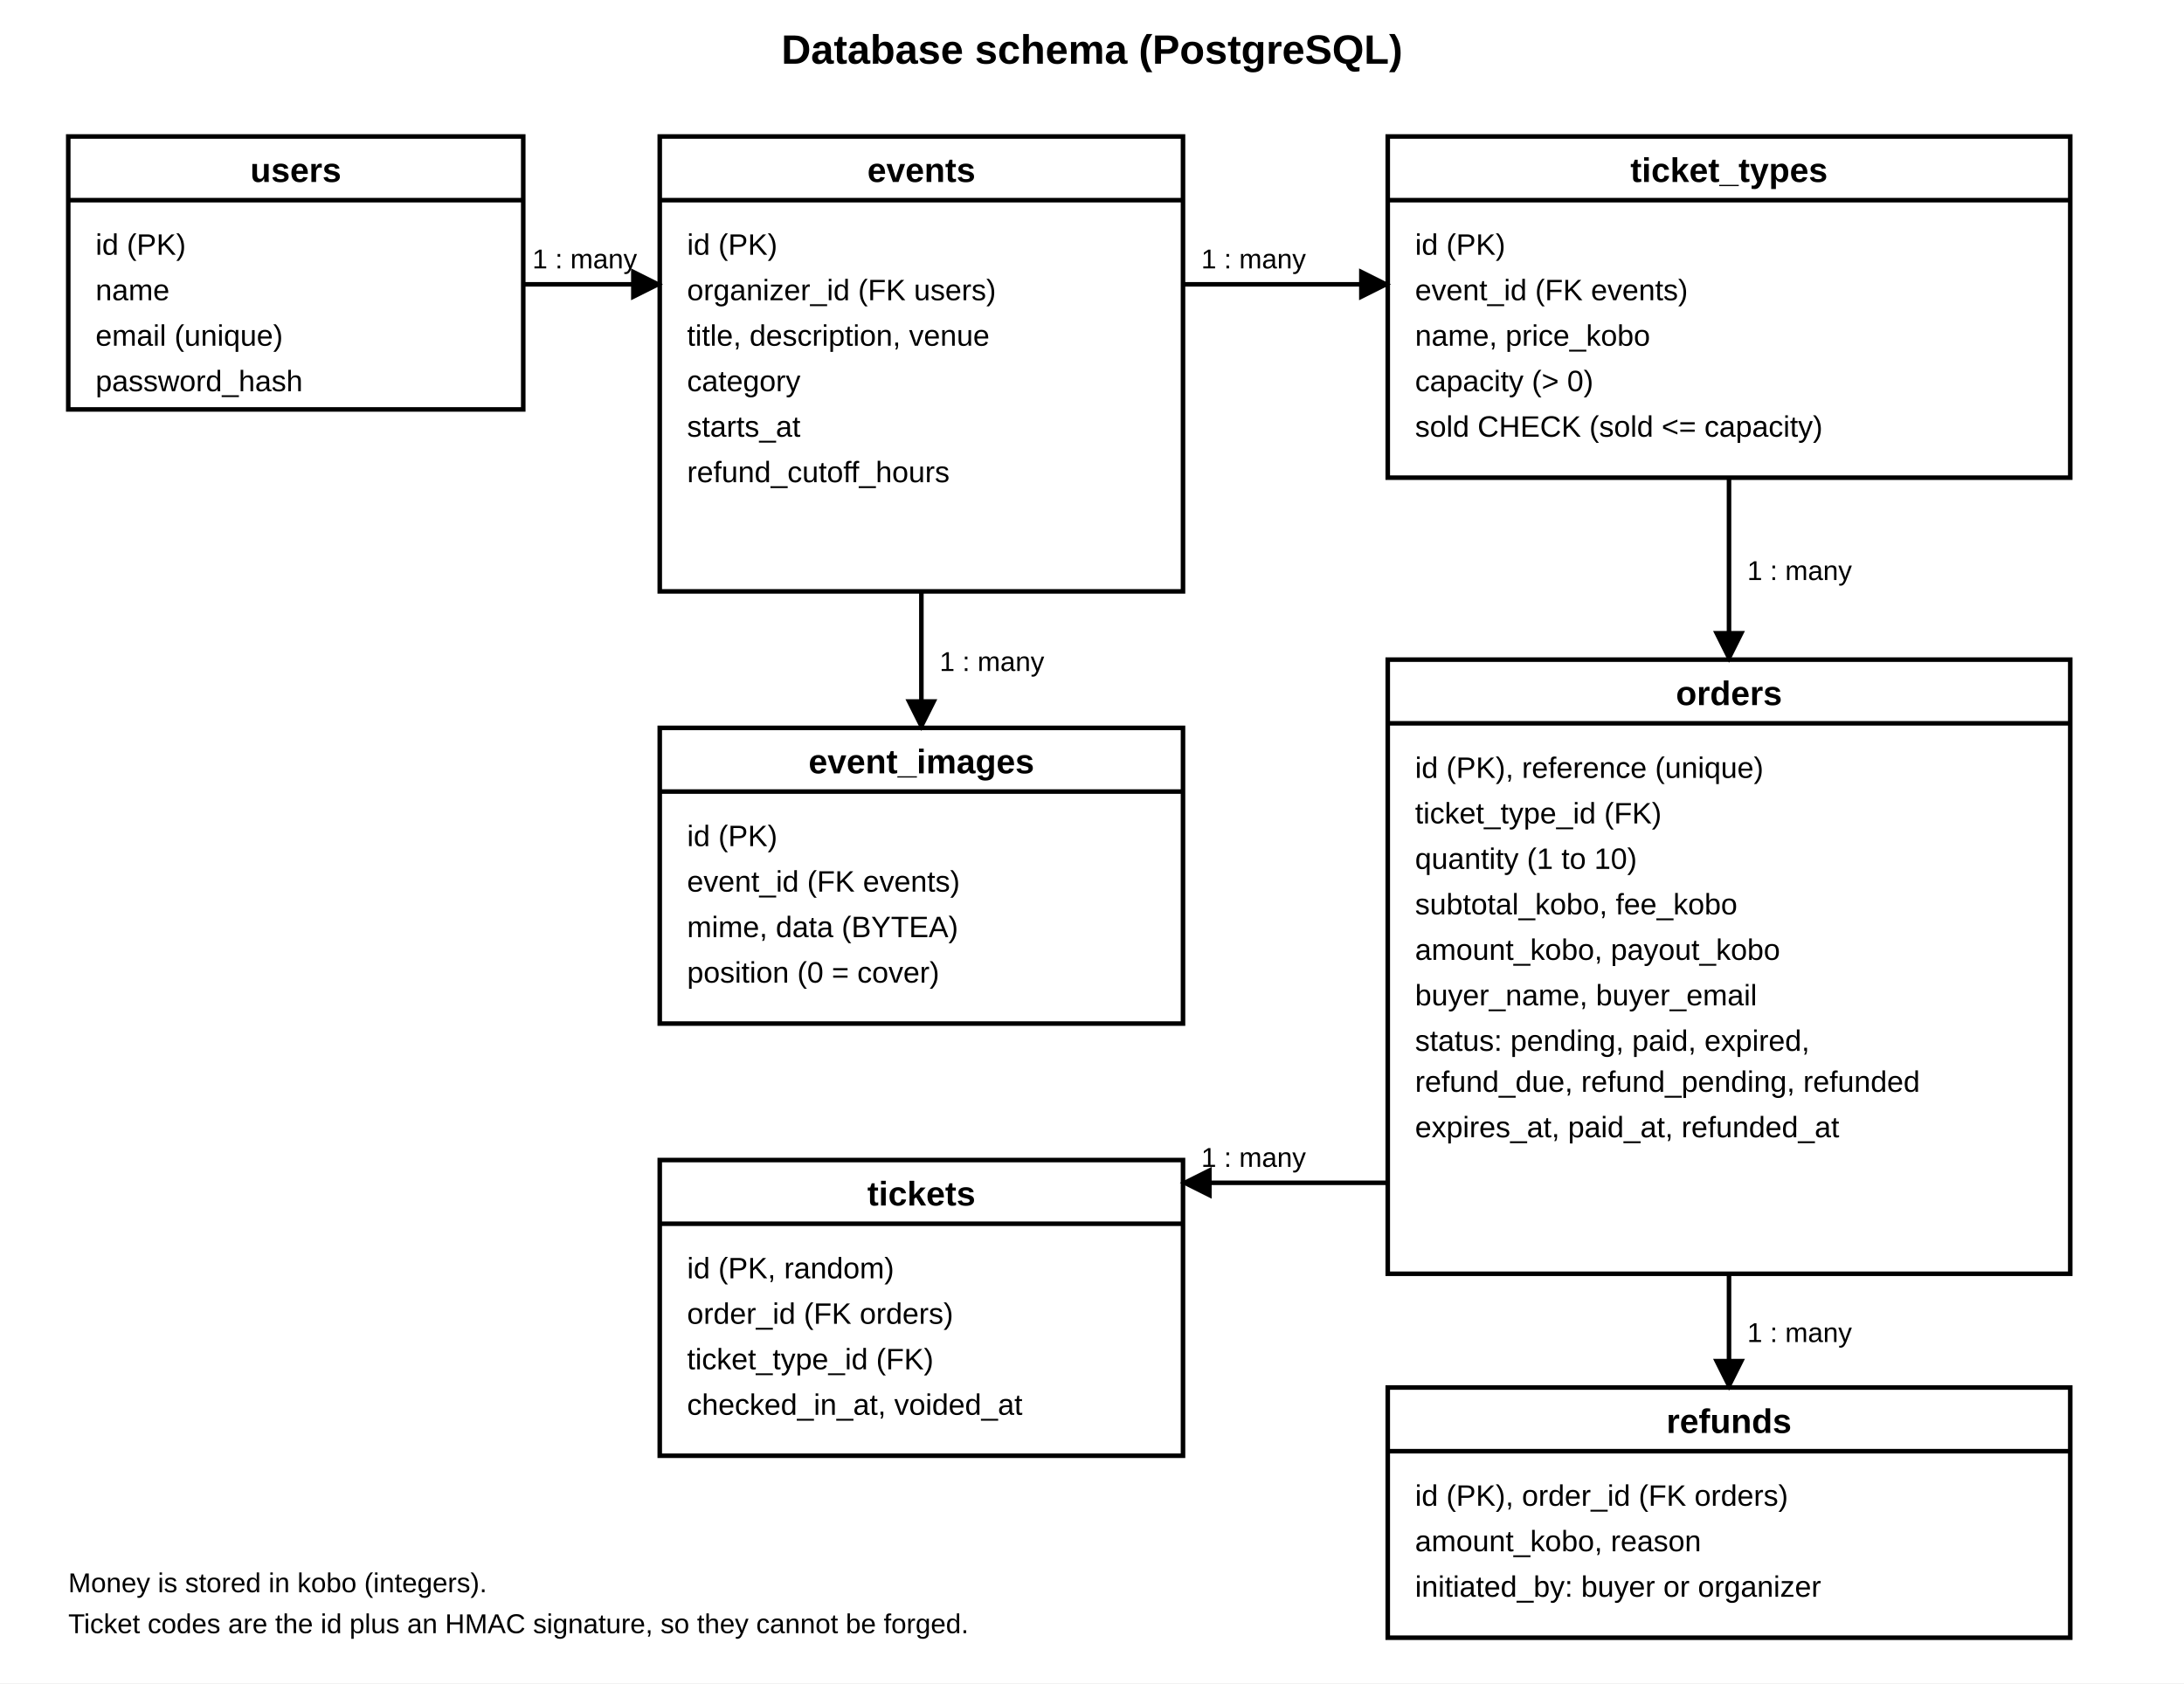
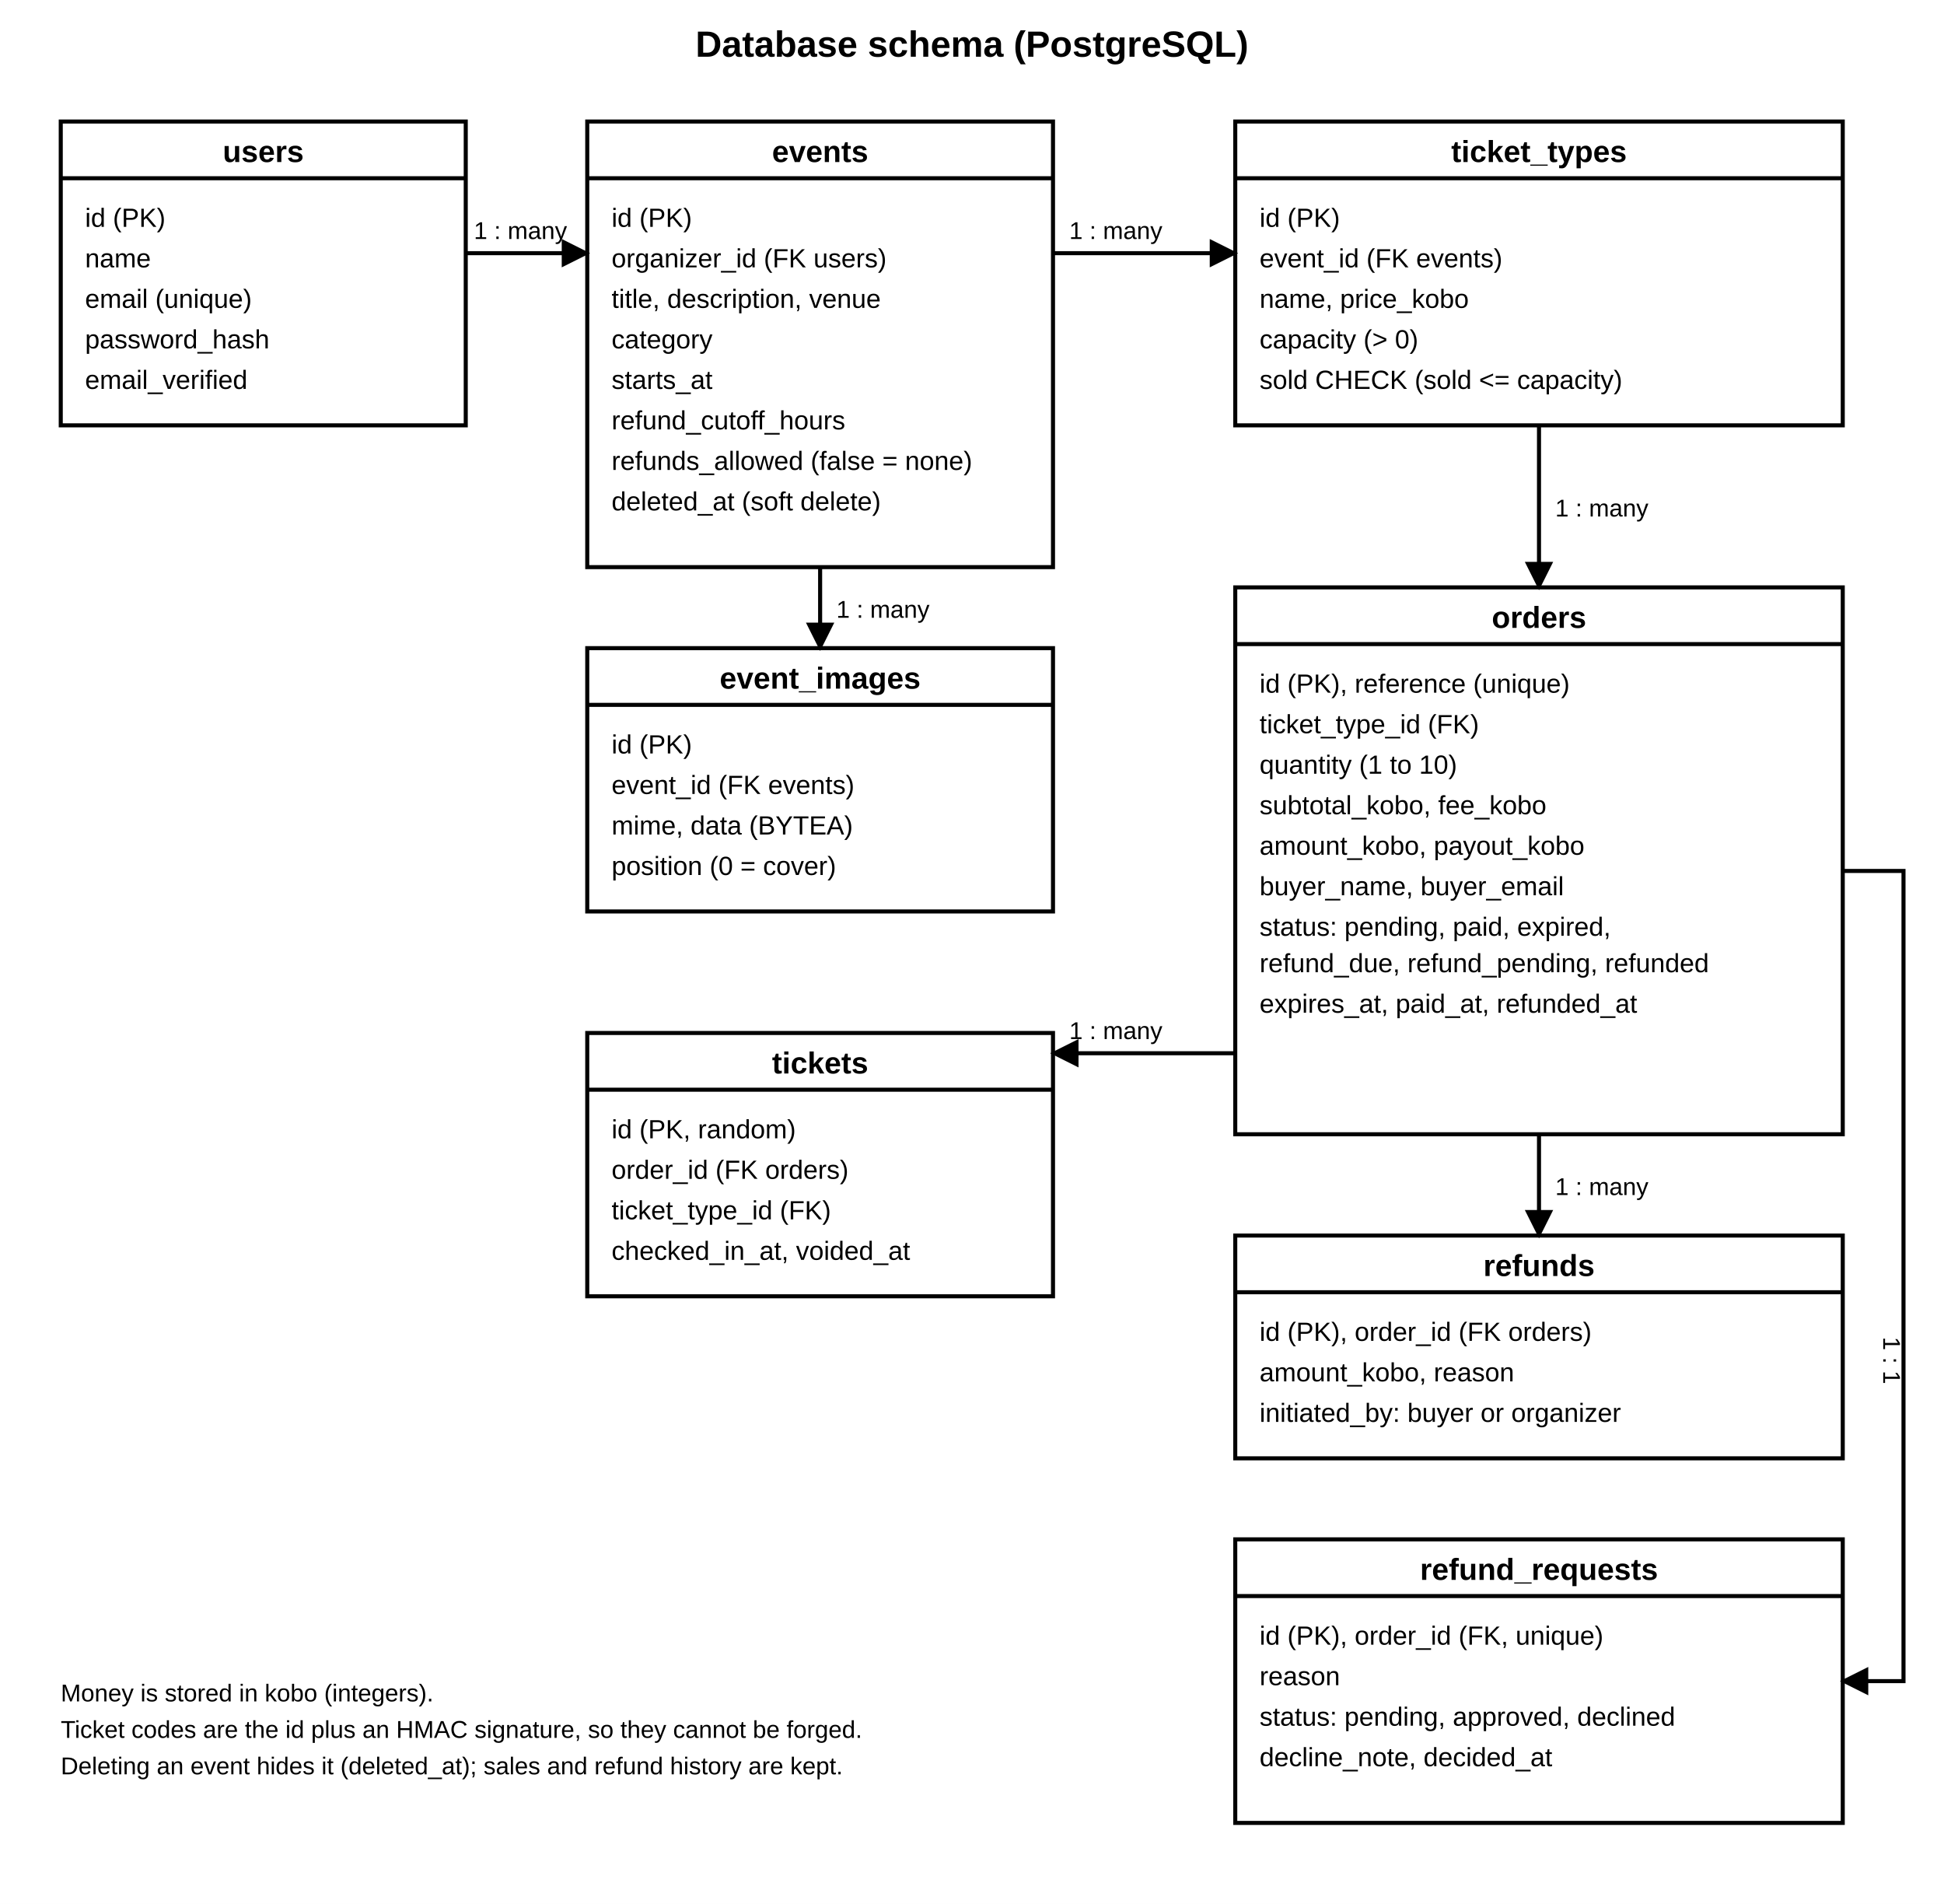
- <svg xmlns="http://www.w3.org/2000/svg" viewBox="0 0 960 740" font-family="Arial, Helvetica, sans-serif" font-size="13">
+ <svg xmlns="http://www.w3.org/2000/svg" viewBox="0 0 960 940" font-family="Arial, Helvetica, sans-serif" font-size="13">
  <defs>
    <marker id="a" viewBox="0 0 10 10" refX="9" refY="5" markerWidth="7" markerHeight="7" orient="auto-start-reverse">
      <path d="M0,0 L10,5 L0,10 z" fill="#000" />
    </marker>
  </defs>
-   <rect width="960" height="740" fill="#fff" />
+   <rect width="960" height="940" fill="#fff" />
  <text x="480" y="28" text-anchor="middle" font-size="18" font-weight="bold" fill="#000">Database schema (PostgreSQL)</text>
  <g fill="#fff" stroke="#000" stroke-width="2">
-     <rect x="30" y="60" width="200" height="120" />
-     <rect x="290" y="60" width="230" height="200" />
+     <rect x="30" y="60" width="200" height="150" />
+     <rect x="290" y="60" width="230" height="220" />
    <rect x="610" y="60" width="300" height="150" />
    <rect x="290" y="320" width="230" height="130" />
    <rect x="610" y="290" width="300" height="270" />
    <rect x="290" y="510" width="230" height="130" />
    <rect x="610" y="610" width="300" height="110" />
+     <rect x="610" y="760" width="300" height="140" />
  </g>
  <g stroke="#000" stroke-width="2">
    <path d="M30,88 H230" />
    <path d="M290,88 H520" />
    <path d="M610,88 H910" />
    <path d="M290,348 H520" />
    <path d="M610,318 H910" />
    <path d="M290,538 H520" />
    <path d="M610,638 H910" />
+     <path d="M610,788 H910" />
  </g>
  <g fill="#000">
    <text x="130" y="80" text-anchor="middle" font-weight="bold" font-size="15">users</text>
    <text x="42" y="112">id (PK)</text>
    <text x="42" y="132">name</text>
    <text x="42" y="152">email (unique)</text>
    <text x="42" y="172">password_hash</text>
+     <text x="42" y="192">email_verified</text>
    <text x="405" y="80" text-anchor="middle" font-weight="bold" font-size="15">events</text>
    <text x="302" y="112">id (PK)</text>
    <text x="302" y="132">organizer_id (FK users)</text>
    <text x="302" y="152">title, description, venue</text>
    <text x="302" y="172">category</text>
    <text x="302" y="192">starts_at</text>
    <text x="302" y="212">refund_cutoff_hours</text>
+     <text x="302" y="232">refunds_allowed (false = none)</text>
+     <text x="302" y="252">deleted_at (soft delete)</text>
    <text x="760" y="80" text-anchor="middle" font-weight="bold" font-size="15">ticket_types</text>
    <text x="622" y="112">id (PK)</text>
    <text x="622" y="132">event_id (FK events)</text>
    <text x="622" y="152">name, price_kobo</text>
    <text x="622" y="172">capacity (&gt; 0)</text>
    <text x="622" y="192">sold  CHECK (sold &lt;= capacity)</text>
    <text x="405" y="340" text-anchor="middle" font-weight="bold" font-size="15">event_images</text>
    <text x="302" y="372">id (PK)</text>
    <text x="302" y="392">event_id (FK events)</text>
    <text x="302" y="412">mime, data (BYTEA)</text>
    <text x="302" y="432">position (0 = cover)</text>
    <text x="760" y="310" text-anchor="middle" font-weight="bold" font-size="15">orders</text>
    <text x="622" y="342">id (PK), reference (unique)</text>
    <text x="622" y="362">ticket_type_id (FK)</text>
    <text x="622" y="382">quantity (1 to 10)</text>
    <text x="622" y="402">subtotal_kobo, fee_kobo</text>
    <text x="622" y="422">amount_kobo, payout_kobo</text>
    <text x="622" y="442">buyer_name, buyer_email</text>
    <text x="622" y="462">status: pending, paid, expired,</text>
    <text x="622" y="480">refund_due, refund_pending, refunded</text>
    <text x="622" y="500">expires_at, paid_at, refunded_at</text>
    <text x="405" y="530" text-anchor="middle" font-weight="bold" font-size="15">tickets</text>
    <text x="302" y="562">id (PK, random)</text>
    <text x="302" y="582">order_id (FK orders)</text>
    <text x="302" y="602">ticket_type_id (FK)</text>
    <text x="302" y="622">checked_in_at, voided_at</text>
    <text x="760" y="630" text-anchor="middle" font-weight="bold" font-size="15">refunds</text>
    <text x="622" y="662">id (PK), order_id (FK orders)</text>
    <text x="622" y="682">amount_kobo, reason</text>
    <text x="622" y="702">initiated_by: buyer or organizer</text>
+     <text x="760" y="780" text-anchor="middle" font-weight="bold" font-size="15">refund_requests</text>
+     <text x="622" y="812">id (PK), order_id (FK, unique)</text>
+     <text x="622" y="832">reason</text>
+     <text x="622" y="852">status: pending, approved, declined</text>
+     <text x="622" y="872">decline_note, decided_at</text>
  </g>
  <g stroke="#000" stroke-width="2" fill="none" marker-end="url(#a)">
    <path d="M230,125 H290" />
    <path d="M520,125 H610" />
-     <path d="M405,260 V320" />
+     <path d="M405,280 V320" />
    <path d="M760,210 V290" />
    <path d="M610,520 H520" />
    <path d="M760,560 V610" />
+     <path d="M910,430 H940 V830 H910" />
  </g>
  <g fill="#000" font-size="12">
    <text x="234" y="118">1 : many</text>
    <text x="528" y="118">1 : many</text>
-     <text x="413" y="295">1 : many</text>
+     <text x="413" y="305">1 : many</text>
    <text x="768" y="255">1 : many</text>
    <text x="528" y="513">1 : many</text>
    <text x="768" y="590">1 : many</text>
+     <text x="930" y="660" transform="rotate(90 930 660)">1 : 1</text>
  </g>
-   <text x="30" y="700" font-size="12" fill="#000">Money is stored in kobo (integers).</text>
-   <text x="30" y="718" font-size="12" fill="#000">Ticket codes are the id plus an HMAC signature, so they cannot be forged.</text>
+   <text x="30" y="840" font-size="12" fill="#000">Money is stored in kobo (integers).</text>
+   <text x="30" y="858" font-size="12" fill="#000">Ticket codes are the id plus an HMAC signature, so they cannot be forged.</text>
+   <text x="30" y="876" font-size="12" fill="#000">Deleting an event hides it (deleted_at); sales and refund history are kept.</text>
</svg>
